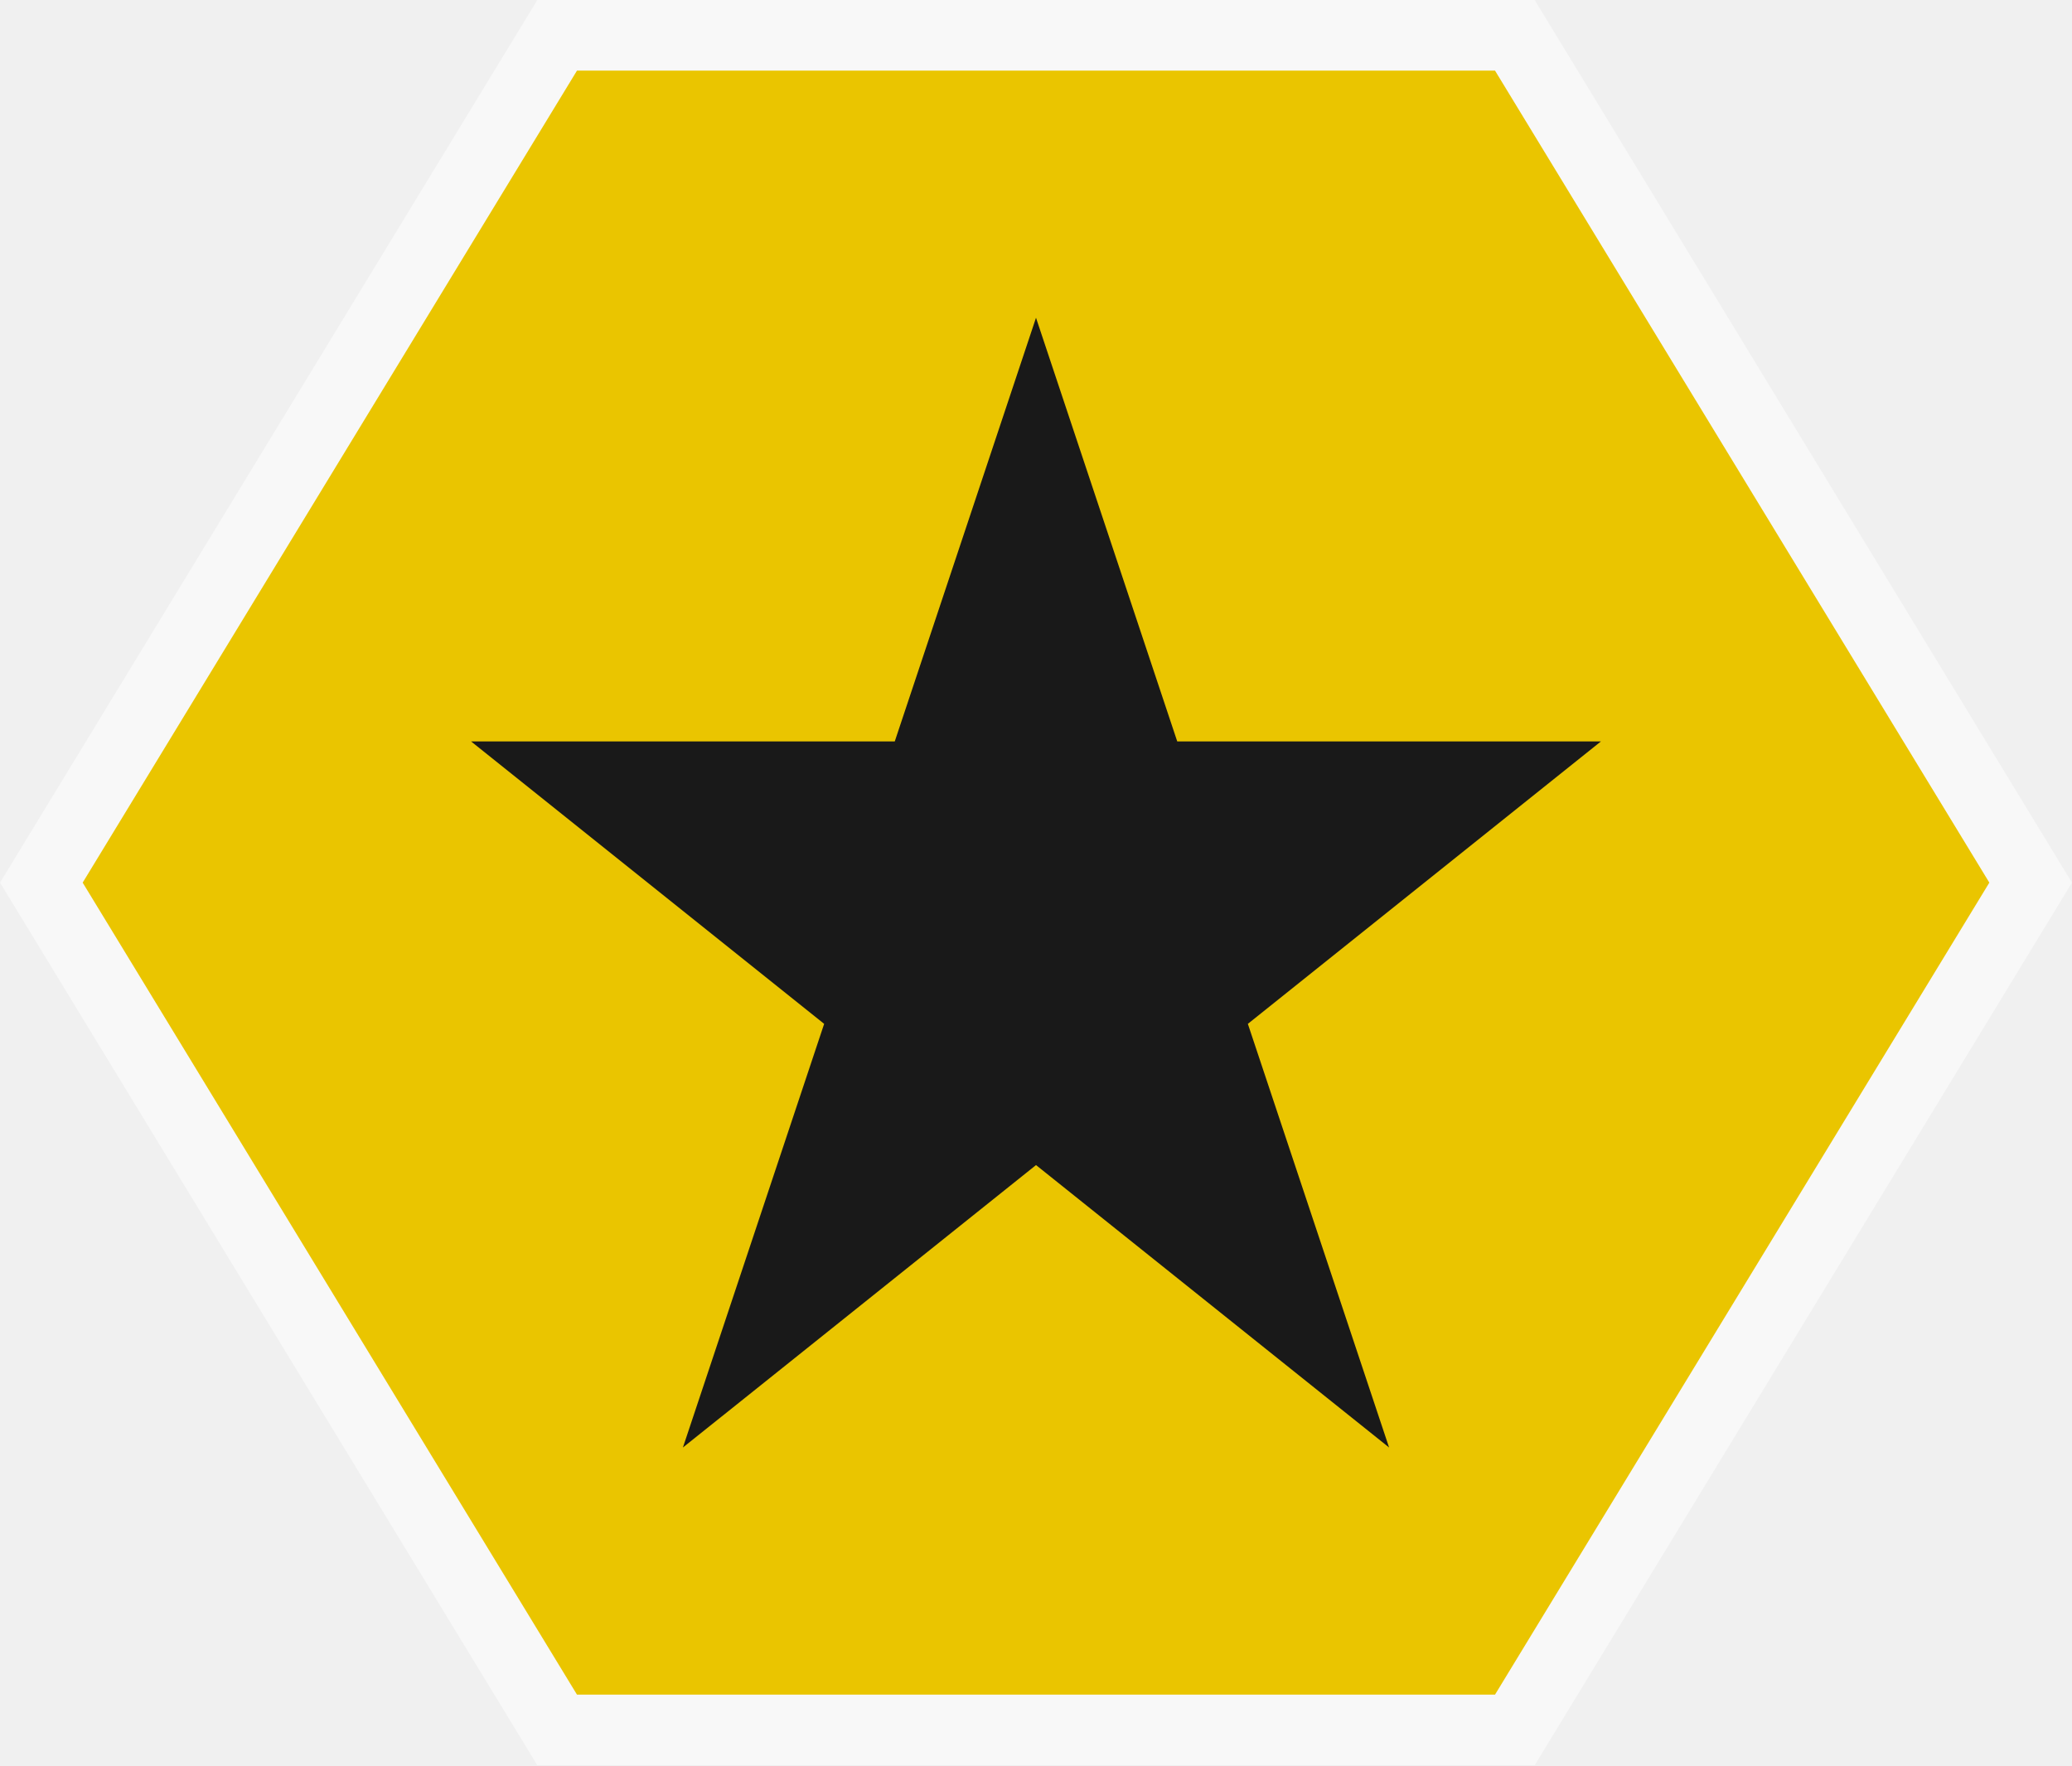
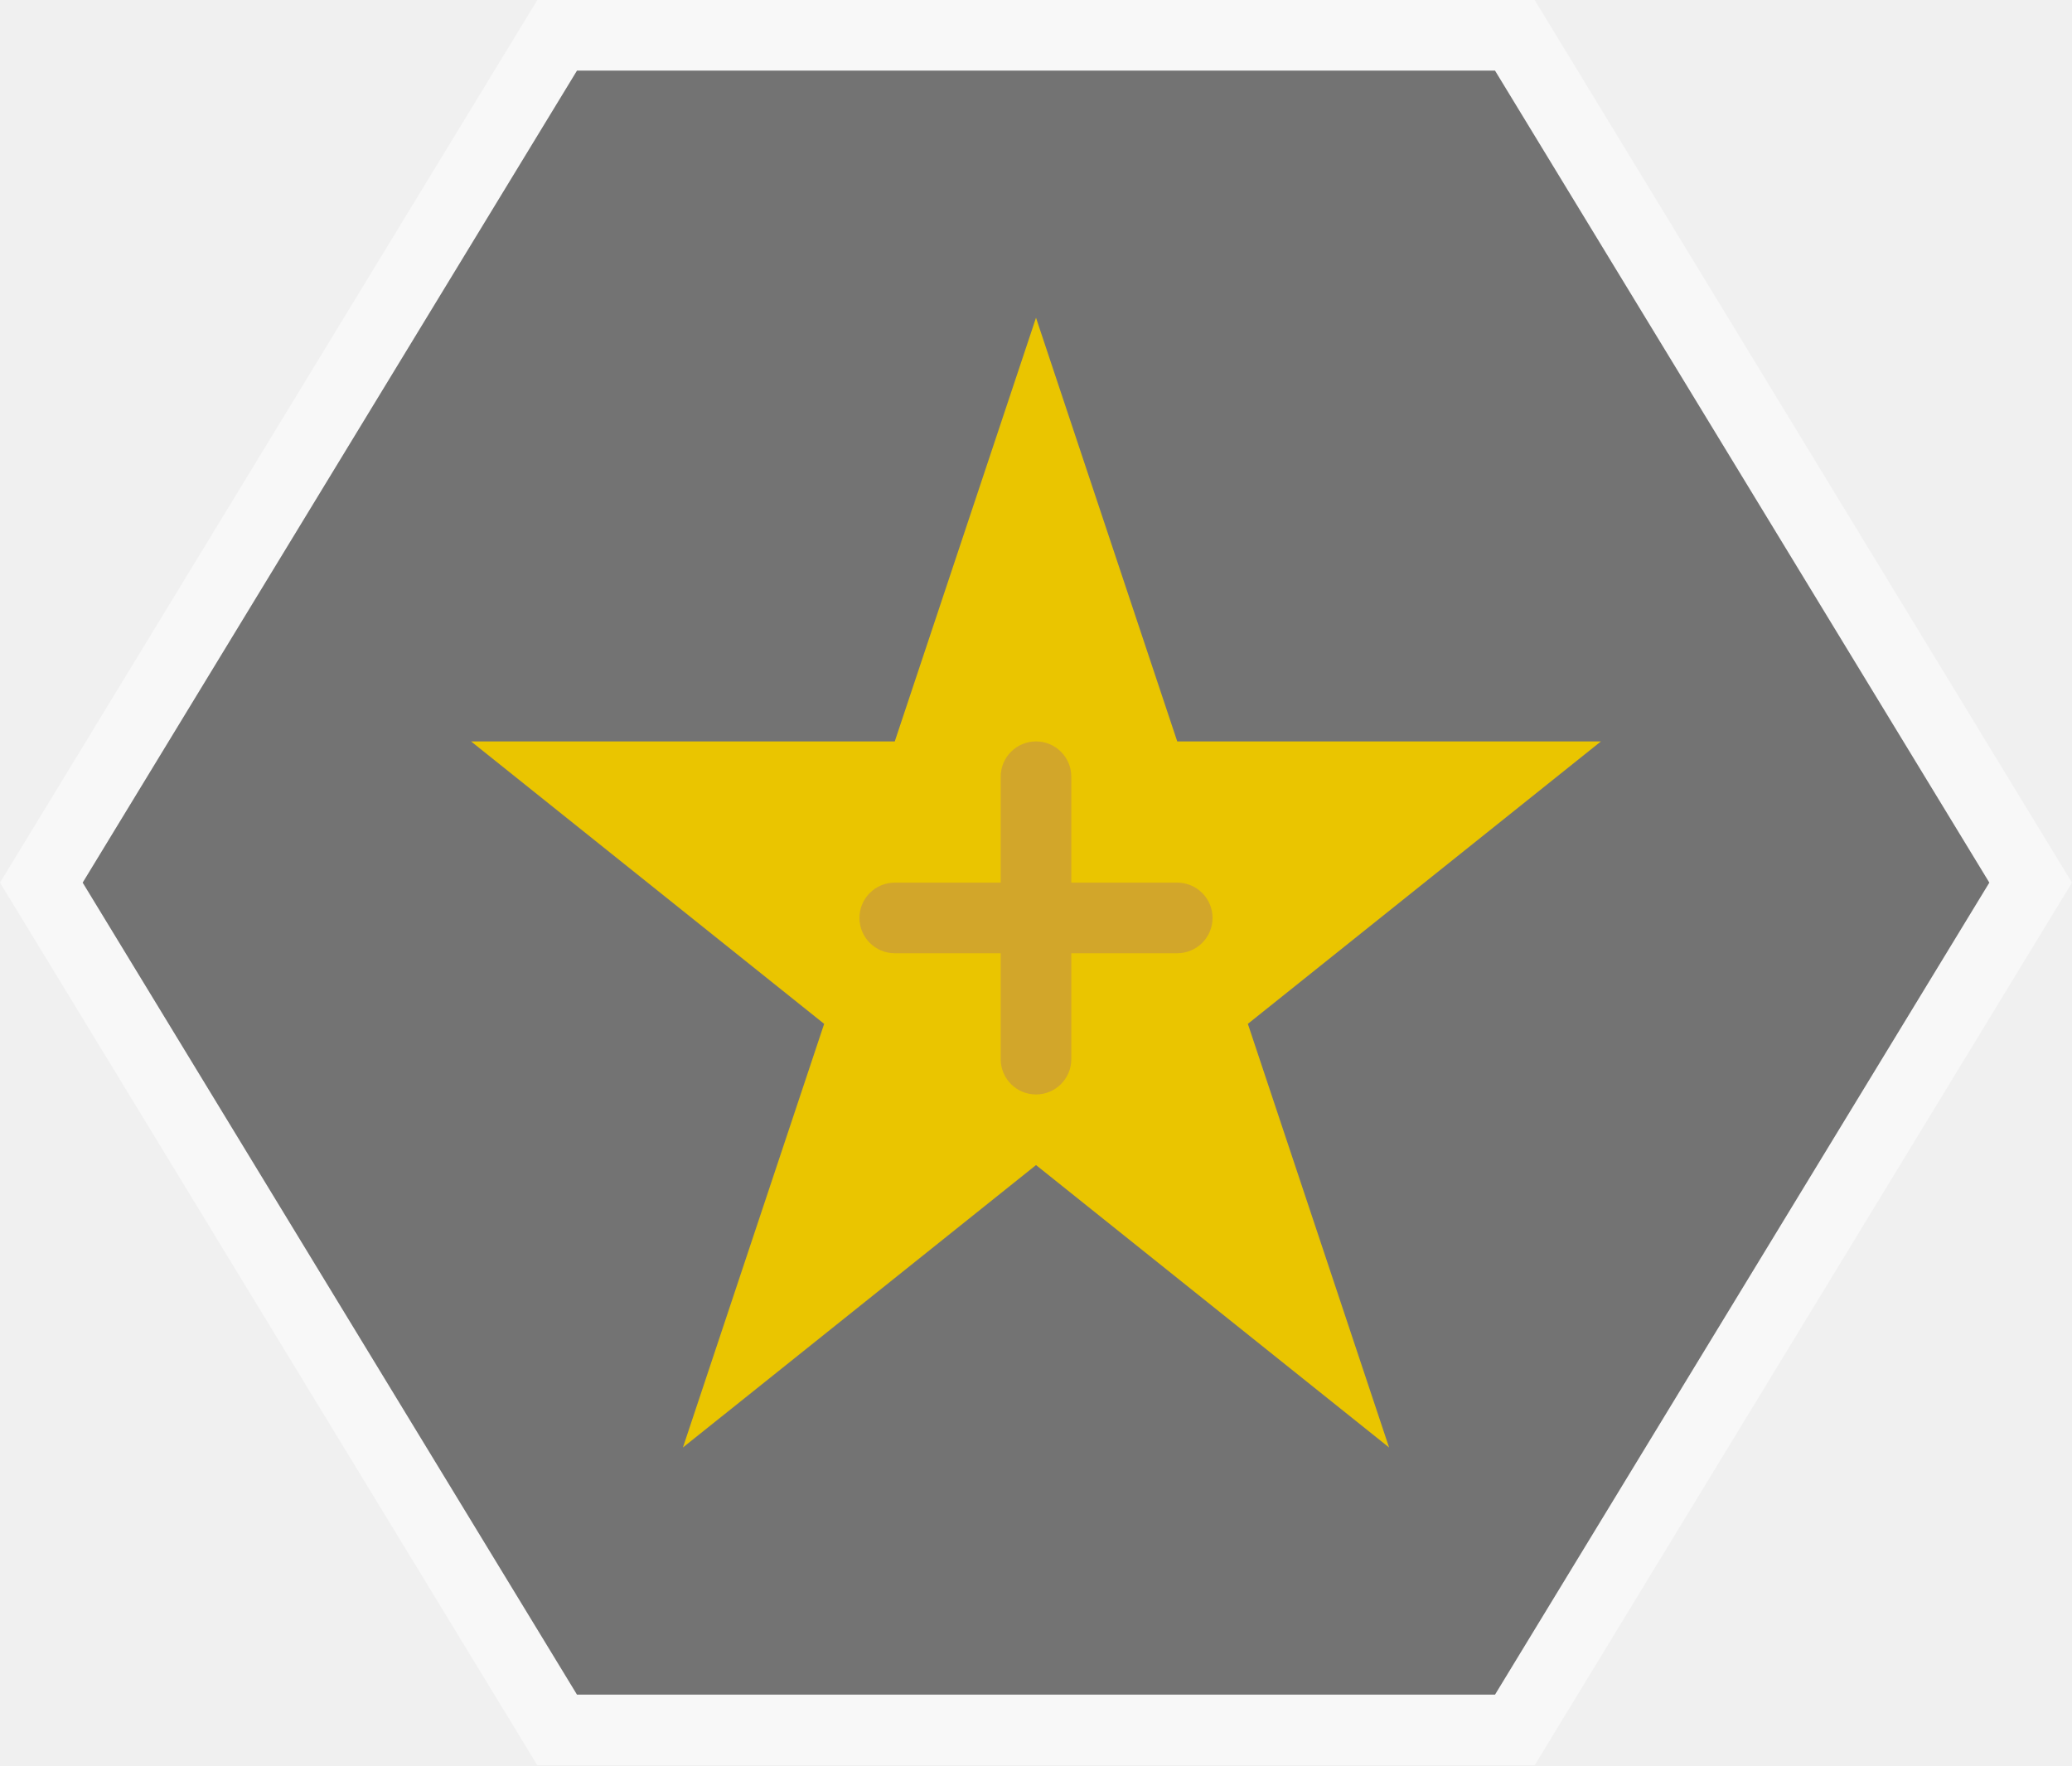
<svg xmlns="http://www.w3.org/2000/svg" viewBox="0 0 312.974 266.667" height="266.667" width="312.974" xml:space="preserve" id="svg2" version="1.1">
  <defs id="defs6">
    <clipPath id="clipPath18" clipPathUnits="userSpaceOnUse">
      <path id="path16" d="M 0,256 H 256 V 0 H 0 Z" />
    </clipPath>
    <clipPath id="clipPath26" clipPathUnits="userSpaceOnUse">
      <path id="path24" d="M 10.634,228 H 245.365 V 28 H 10.634 Z" />
+     </clipPath>
+     <clipPath id="clipPath50" clipPathUnits="userSpaceOnUse">
+       <path id="path48" d="M 0,256 H 256 V 0 H 0 Z" />
    </clipPath>
  </defs>
  <g transform="matrix(1.333333,0,0,-1.333333,-14.17933,304)" id="g10">
    <g id="g12">
      <g clip-path="url(#clipPath18)" id="g14">
        <g id="g20">
          <g id="g22" />
          <g id="g34">
            <g style="opacity:0.5" id="g32" clip-path="url(#clipPath26)">
              <g id="g30" transform="translate(184.4961,228)">
                <path id="path28" style="fill:#ffffff;fill-opacity:1;fill-rule:nonzero;stroke:none" d="m 0,0 h -4.496 -104 -4.496 l -2.338,-3.84 -56,-92 -2.532,-4.16 2.532,-4.159 56,-92 2.338,-3.841 h 4.496 104 H 0 l 2.338,3.841 56,92 2.531,4.159 -2.531,4.16 -56,92 z" />
              </g>
            </g>
          </g>
        </g>
      </g>
    </g>
    <g transform="translate(180,220)" id="g36">
-       <path id="path38" style="fill:#eac500;fill-opacity:1;fill-rule:nonzero;stroke:none" d="m 0,0 h -104 l -56,-92 56,-92 H 0 l 56,92 z" />
+       <path id="path38" style="fill:#737373;fill-opacity:1;fill-rule:nonzero;stroke:none" d="m 0,0 h -104 l -56,-92 56,-92 H 0 l 56,92 z" />
    </g>
    <g transform="translate(128,192)" id="g40">
-       <path id="path42" style="fill:#191919;fill-opacity:1;fill-rule:nonzero;stroke:none" d="m 0,0 16,-48 h 48 l -40,-32 16,-48 -40,32 -40,-32 16,48 -40,32 h 48 z" />
+       <path id="path42" style="fill:#eac500;fill-opacity:1;fill-rule:nonzero;stroke:none" d="m 0,0 16,-48 h 48 l -40,-32 16,-48 -40,32 -40,-32 16,48 -40,32 h 48 z" />
+     </g>
+     <g id="g44">
+       <g clip-path="url(#clipPath50)" id="g46">
+         <g transform="translate(144,128)" id="g52">
+           <path id="path54" style="fill:#d2a62a;fill-opacity:1;fill-rule:nonzero;stroke:none" d="m 0,0 h -12 v 12 c 0,2.209 -1.791,4 -4,4 -2.209,0 -4,-1.791 -4,-4 V 0 h -12 c -2.209,0 -4,-1.791 -4,-4 0,-2.209 1.791,-4 4,-4 h 12 v -12 c 0,-2.209 1.791,-4 4,-4 2.209,0 4,1.791 4,4 V -8 H 0 c 2.209,0 4,1.791 4,4 0,2.209 -1.791,4 -4,4" />
+         </g>
+       </g>
    </g>
  </g>
</svg>
